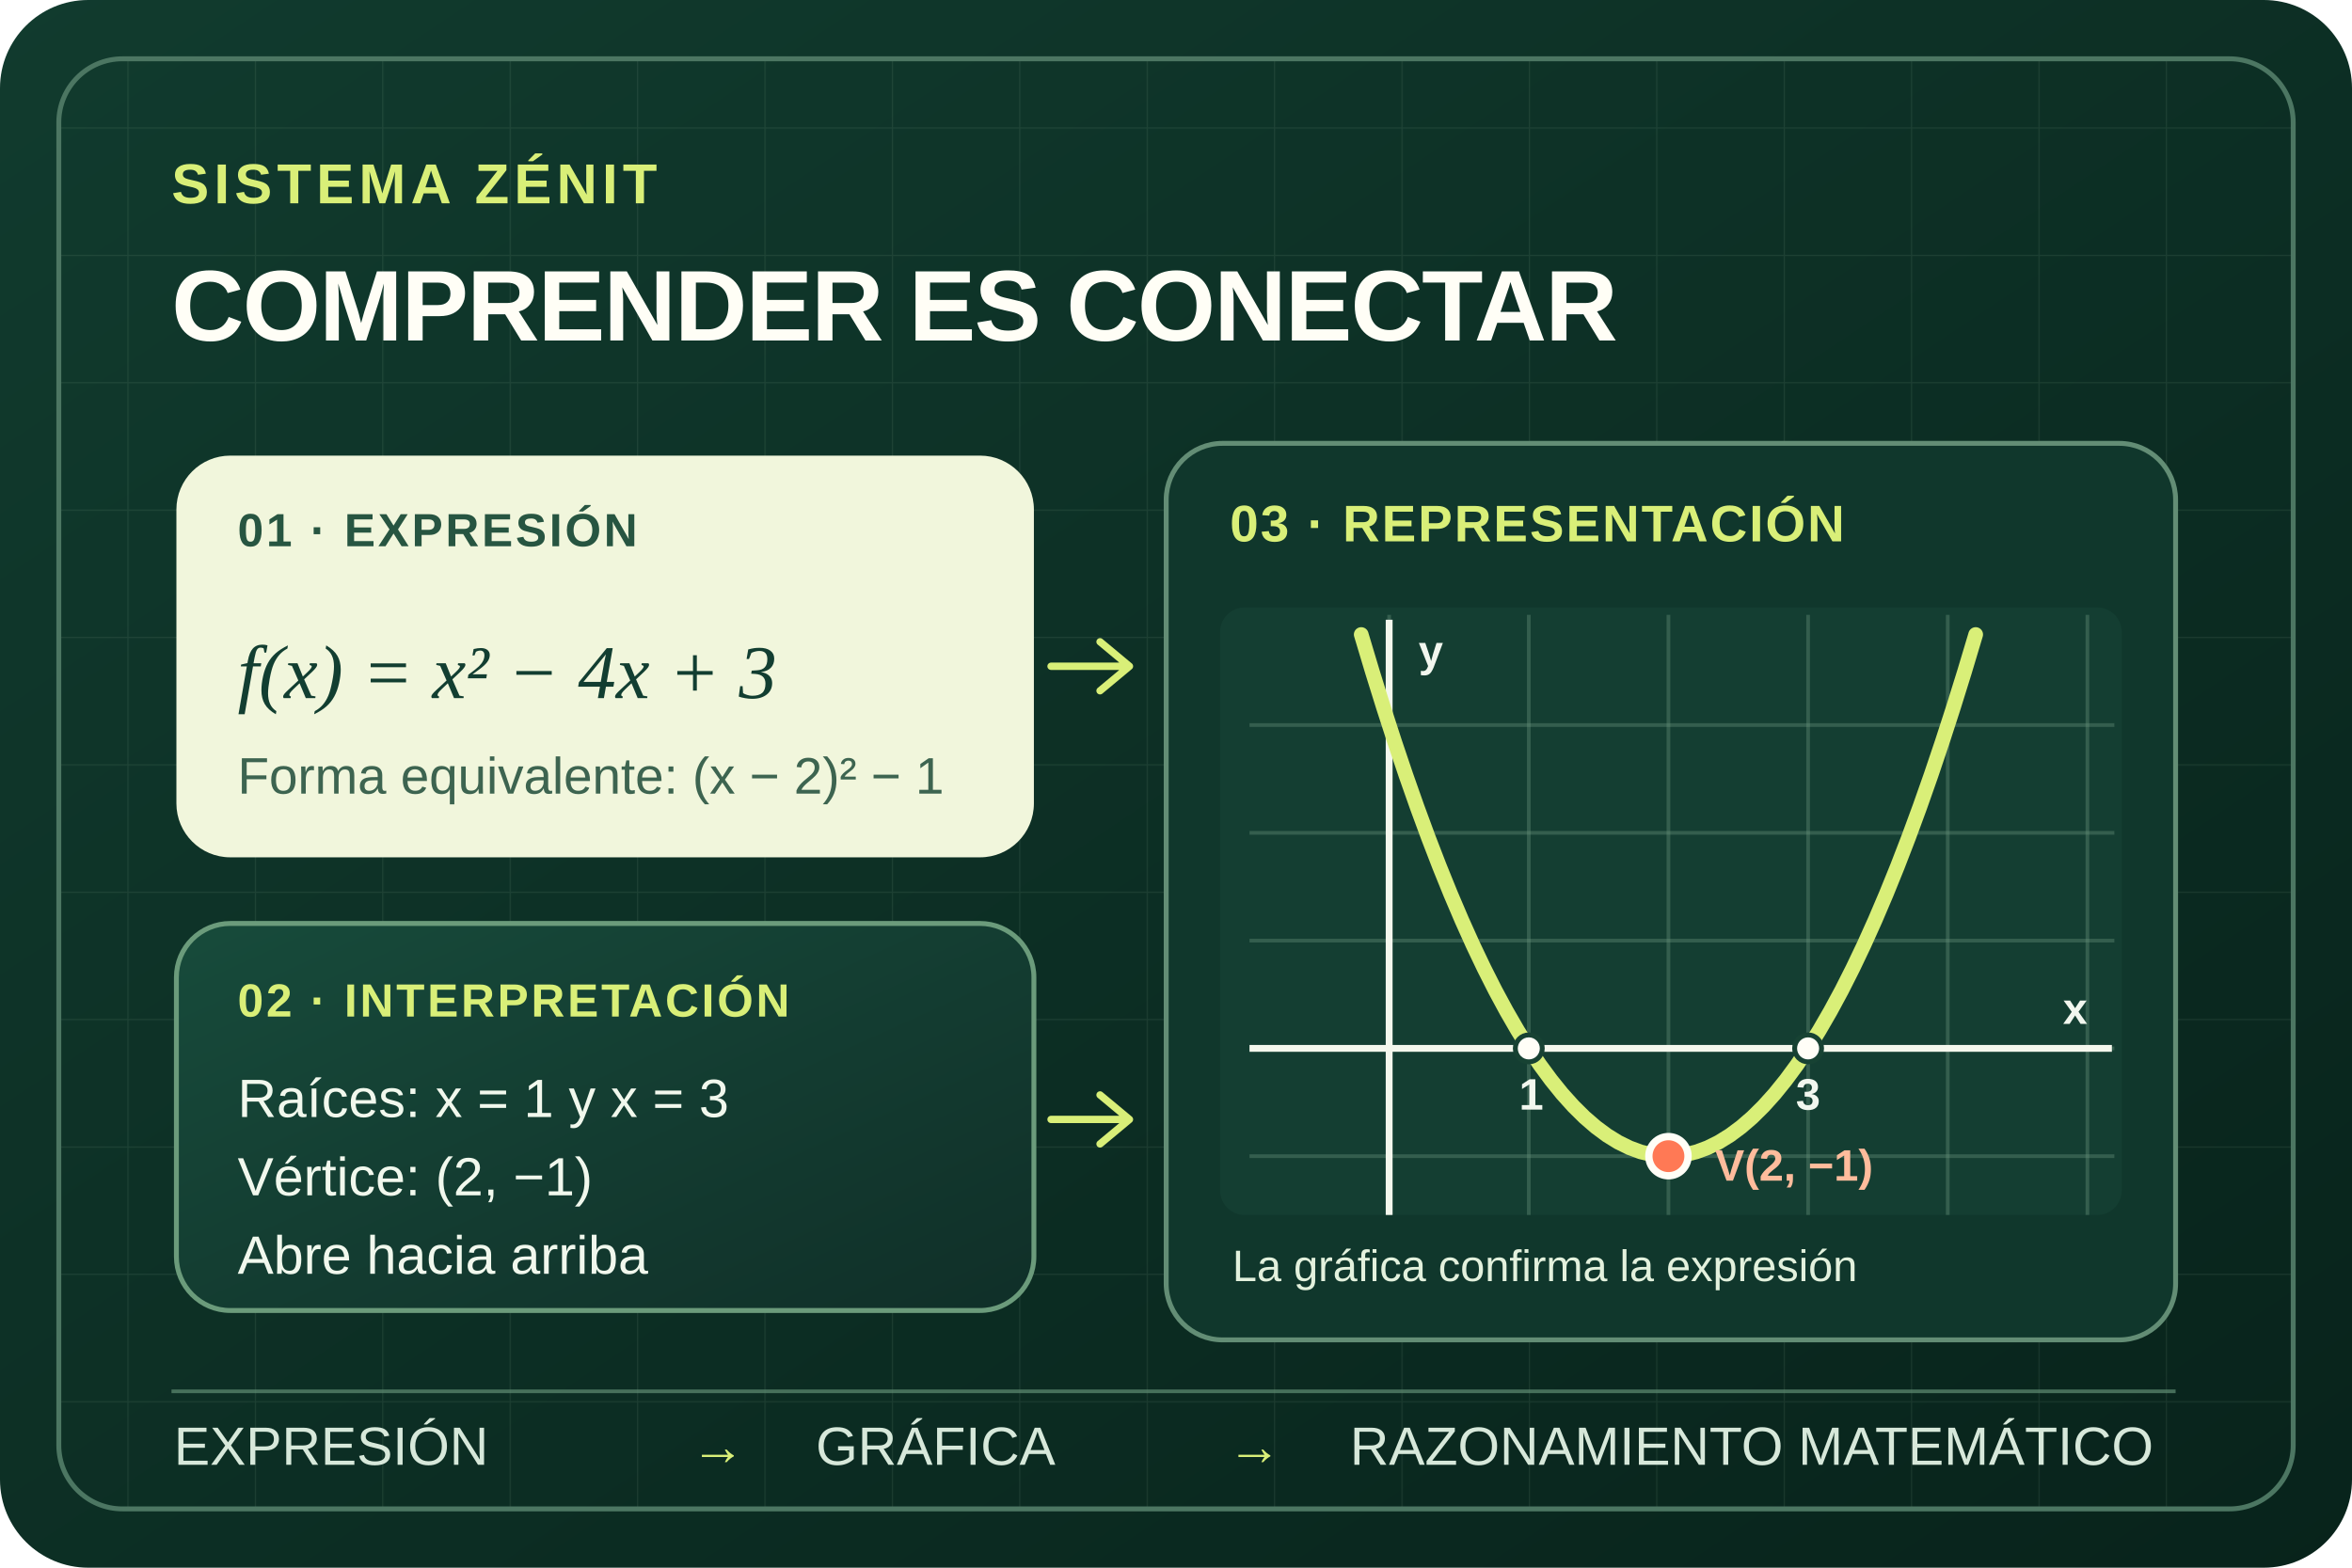
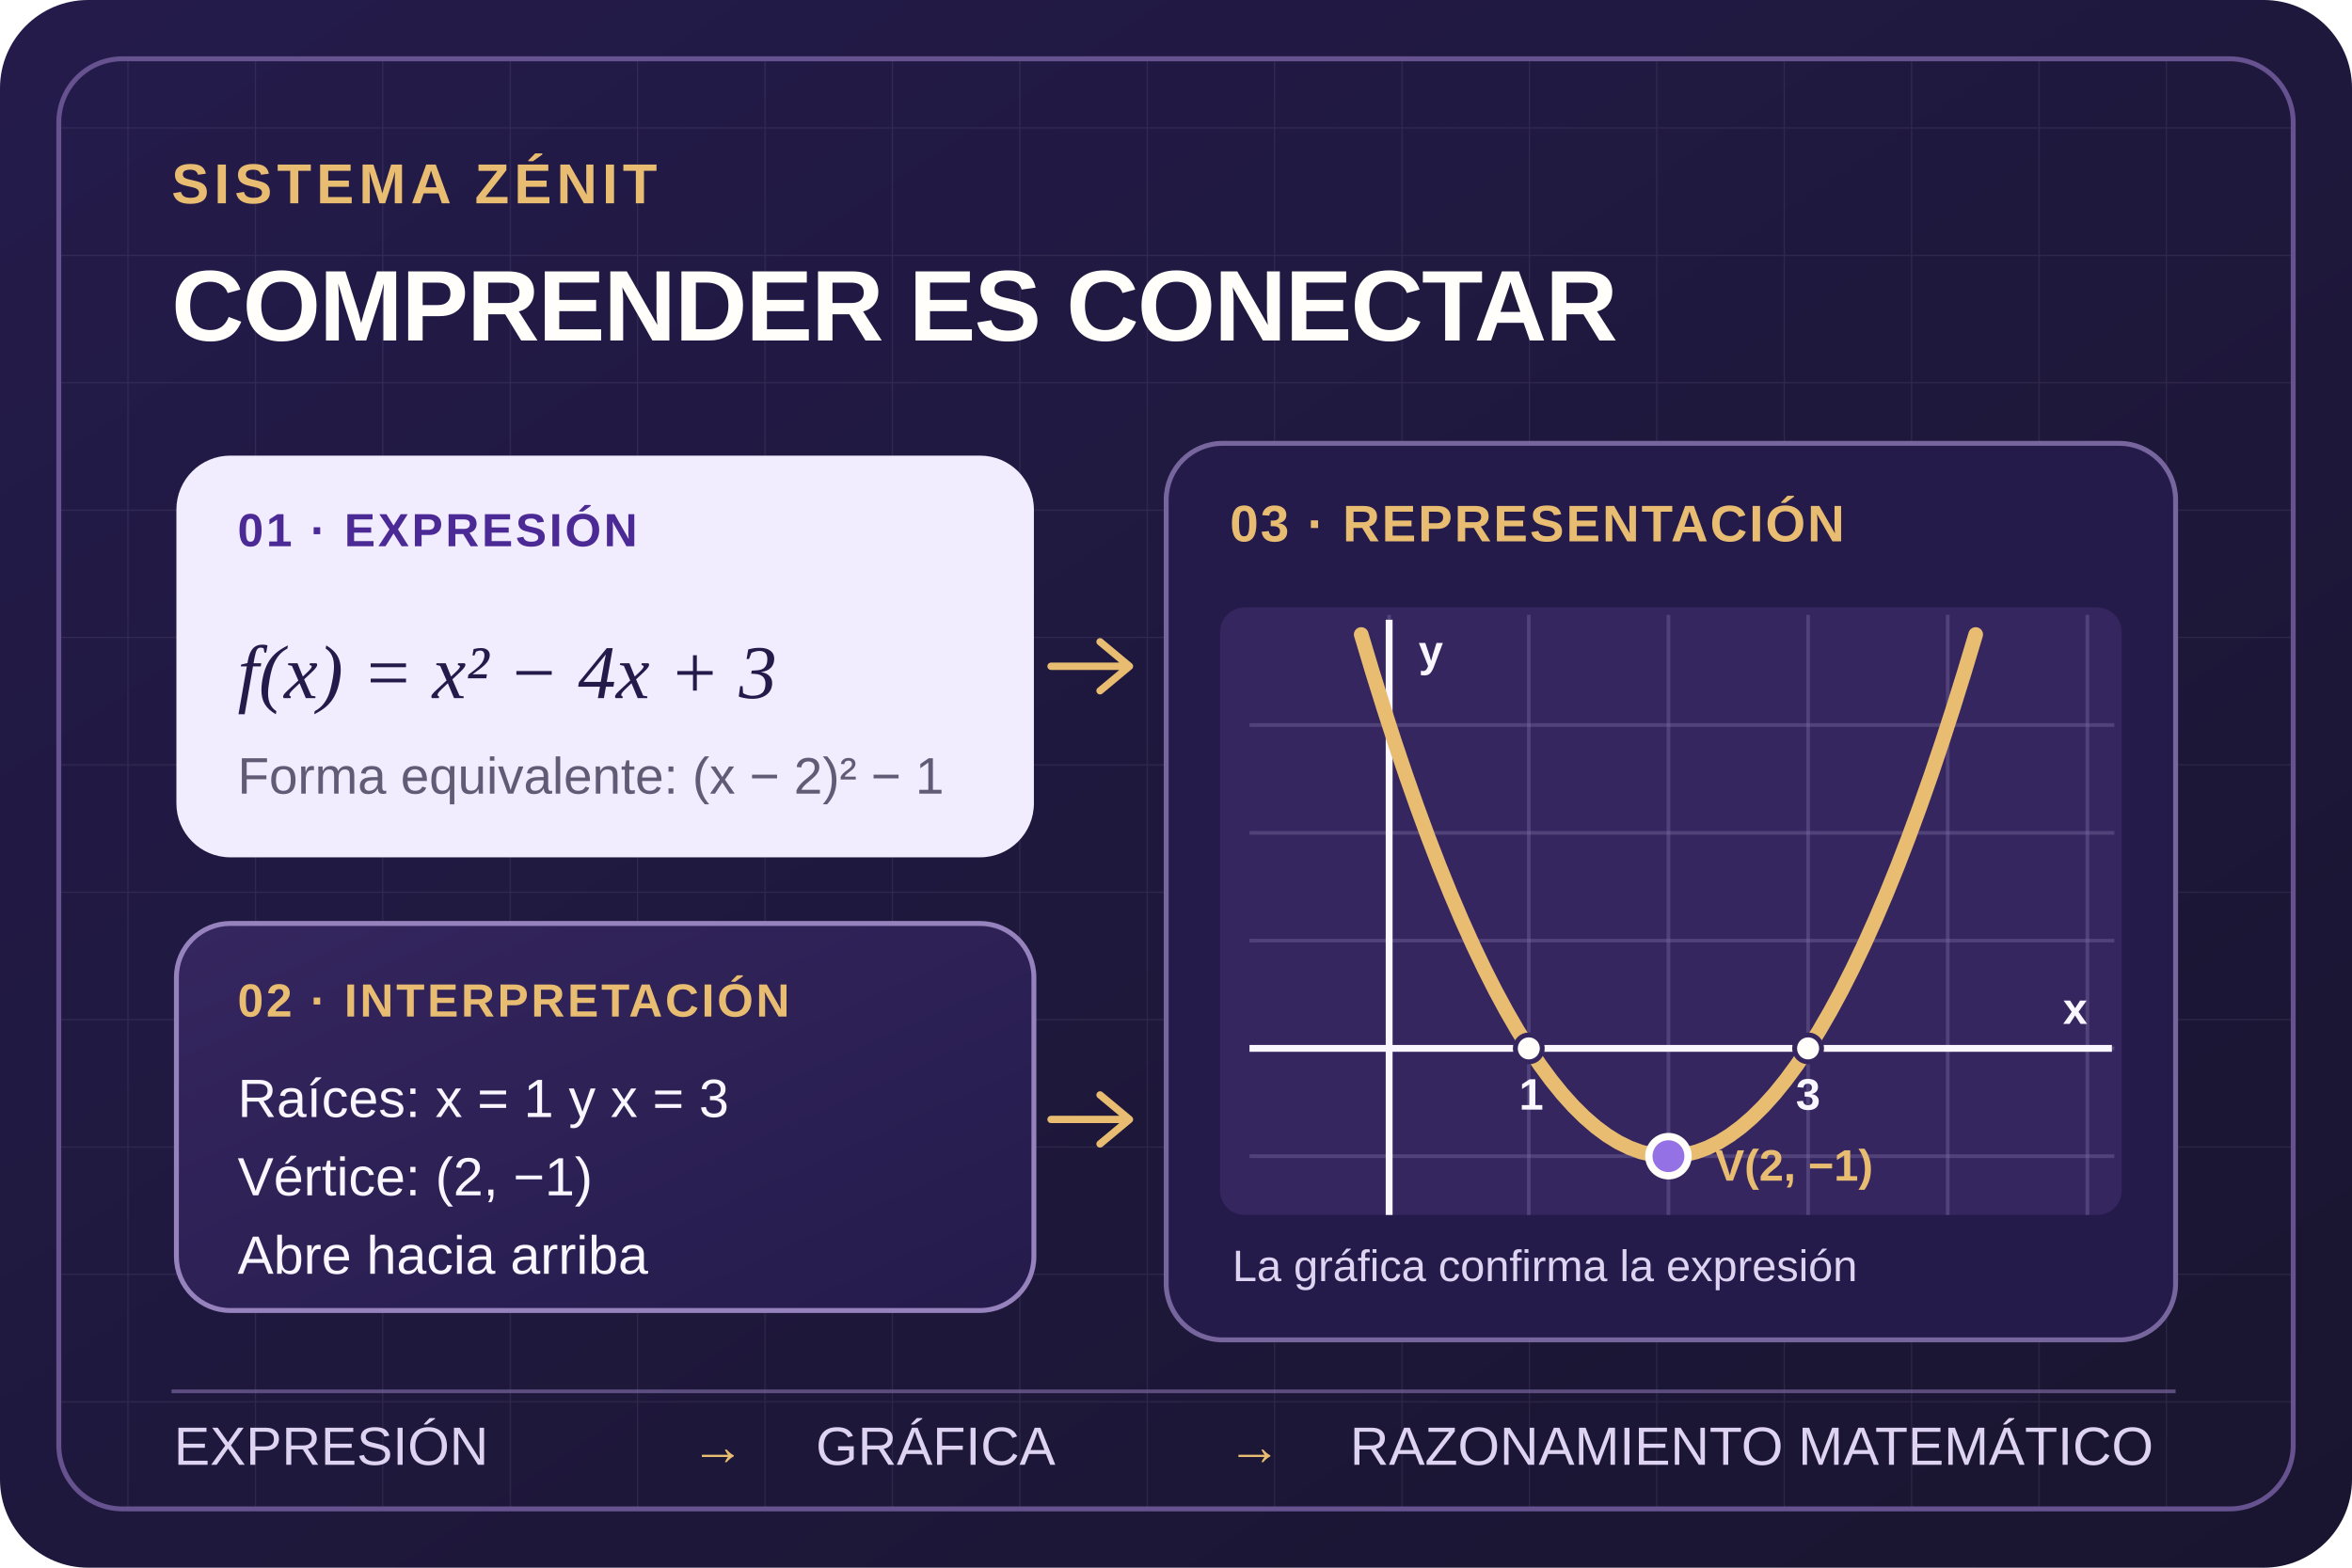
<svg xmlns="http://www.w3.org/2000/svg" viewBox="0 0 960 640" role="img" aria-labelledby="title description">
  <defs>
    <linearGradient id="background" x1="0" y1="0" x2="1" y2="1">
-       <stop stop-color="#113b2e" />
-       <stop offset="1" stop-color="#08231b" />
+       <stop stop-color="#241b4b" />
+       <stop offset="1" stop-color="#19152f" />
    </linearGradient>
    <linearGradient id="panel" x1="0" y1="0" x2="1" y2="1">
-       <stop stop-color="#174b3b" />
-       <stop offset="1" stop-color="#102f28" />
+       <stop stop-color="#35265f" />
+       <stop offset="1" stop-color="#241b4b" />
    </linearGradient>
    <pattern id="grid" width="52" height="52" patternUnits="userSpaceOnUse">
-       <path d="M52 0H0V52" fill="none" stroke="#bddfc5" stroke-opacity=".09" stroke-width="1" />
+       <path d="M52 0H0V52" fill="none" stroke="#d9cdef" stroke-opacity=".09" stroke-width="1" />
    </pattern>
    <clipPath id="plot-clip">
      <rect x="22" y="66" width="368" height="249" rx="10" />
    </clipPath>
  </defs>
  <rect width="960" height="640" rx="36" fill="url(#background)" />
-   <rect x="24" y="24" width="912" height="592" rx="26" fill="url(#grid)" stroke="#4c7662" stroke-width="2" />
+   <rect x="24" y="24" width="912" height="592" rx="26" fill="url(#grid)" stroke="#65528f" stroke-width="2" />
  <g font-family="Arial,Helvetica,sans-serif">
-     <text x="70" y="83" fill="#d9ef78" font-size="23" letter-spacing="2" font-weight="700">SISTEMA ZÉNIT</text>
-     <text x="70" y="139" fill="#fffef6" font-size="41" font-weight="800" letter-spacing="-.6">COMPRENDER ES CONECTAR</text>
+     <text x="70" y="83" fill="#e8bc71" font-size="23" letter-spacing="2" font-weight="700">SISTEMA ZÉNIT</text>
+     <text x="70" y="139" fill="#fffefa" font-size="41" font-weight="800" letter-spacing="-.6">COMPRENDER ES CONECTAR</text>
    <g transform="translate(72 186)">
-       <rect x="0" y="0" width="350" height="164" rx="22" fill="#f1f6dc" />
-       <text x="25" y="37" font-size="19" font-weight="800" letter-spacing="1.1" fill="#275541">01 · EXPRESIÓN</text>
-       <text x="25" y="99" font-size="31" font-family="Georgia,Times New Roman,serif" fill="#123e31" font-style="italic">f(x) = x² − 4x + 3</text>
-       <text x="25" y="138" font-size="21" font-family="Arial,Helvetica,sans-serif" fill="#3d6450">Forma equivalente: (x − 2)² − 1</text>
+       <rect x="0" y="0" width="350" height="164" rx="22" fill="#f1edff" />
+       <text x="25" y="37" font-size="19" font-weight="800" letter-spacing="1.1" fill="#4b2a96">01 · EXPRESIÓN</text>
+       <text x="25" y="99" font-size="31" font-family="Georgia,Times New Roman,serif" fill="#241b4b" font-style="italic">f(x) = x² − 4x + 3</text>
+       <text x="25" y="138" font-size="21" font-family="Arial,Helvetica,sans-serif" fill="#615b76">Forma equivalente: (x − 2)² − 1</text>
    </g>
    <g transform="translate(72 377)">
-       <rect width="350" height="158" rx="22" fill="url(#panel)" stroke="#6b9b7b" stroke-width="2" />
-       <text x="25" y="38" font-size="19" font-weight="800" letter-spacing="1.1" fill="#d9ef78">02 · INTERPRETACIÓN</text>
-       <text x="25" y="79" font-size="22" fill="#f1f8ed">Raíces: x = 1 y x = 3</text>
-       <text x="25" y="111" font-size="22" fill="#f1f8ed">Vértice: (2, −1)</text>
-       <text x="25" y="143" font-size="22" fill="#f1f8ed">Abre hacia arriba</text>
+       <rect width="350" height="158" rx="22" fill="url(#panel)" stroke="#9682bd" stroke-width="2" />
+       <text x="25" y="38" font-size="19" font-weight="800" letter-spacing="1.1" fill="#e8bc71">02 · INTERPRETACIÓN</text>
+       <text x="25" y="79" font-size="22" fill="#f9f6ff">Raíces: x = 1 y x = 3</text>
+       <text x="25" y="111" font-size="22" fill="#f9f6ff">Vértice: (2, −1)</text>
+       <text x="25" y="143" font-size="22" fill="#f9f6ff">Abre hacia arriba</text>
    </g>
-     <g stroke="#d9ef78" stroke-width="3" stroke-linejoin="round" stroke-linecap="round" fill="none">
+     <g stroke="#e8bc71" stroke-width="3" stroke-linejoin="round" stroke-linecap="round" fill="none">
      <path d="M429 272H461m-12-10 12 10-12 10" />
      <path d="M429 457H461m-12-10 12 10-12 10" />
    </g>
    <g transform="translate(476 181)">
-       <rect width="412" height="366" rx="23" fill="#10372c" stroke="#638d75" stroke-width="2" />
-       <text x="26" y="40" font-size="21" font-weight="800" letter-spacing=".8" fill="#d9ef78">03 · REPRESENTACIÓN</text>
+       <rect width="412" height="366" rx="23" fill="#241b4b" stroke="#77669d" stroke-width="2" />
+       <text x="26" y="40" font-size="21" font-weight="800" letter-spacing=".8" fill="#e8bc71">03 · REPRESENTACIÓN</text>
      <g clip-path="url(#plot-clip)">
-         <rect x="22" y="67" width="368" height="250" rx="10" fill="#143e32" />
-         <g stroke="#6a947c" stroke-opacity=".38" stroke-width="1.5">
+         <rect x="22" y="67" width="368" height="250" rx="10" fill="#35265f" />
+         <g stroke="#8070a6" stroke-opacity=".38" stroke-width="1.5">
          <path d="M34 115H387M34 159H387M34 203H387M34 247H387M34 291H387" />
          <path d="M91 70V316M148 70V316M205 70V316M262 70V316M319 70V316M376 70V316" />
        </g>
-         <path d="M34 247H386M91 72V315" stroke="#f4f7ed" stroke-width="2.8" fill="none" />
-         <path d="M79.60 78.04 L84.16 93.25 L88.72 107.89 L93.28 121.97 L97.84 135.49 L102.40 148.44 L106.96 160.83 L111.52 172.66 L116.08 183.92 L120.64 194.62 L125.20 204.76 L129.76 214.33 L134.32 223.35 L138.88 231.79 L143.44 239.68 L148.00 247.00 L152.56 253.76 L157.12 259.95 L161.68 265.59 L166.24 270.65 L170.80 275.16 L175.36 279.10 L179.92 282.48 L184.48 285.30 L189.04 287.55 L193.60 289.24 L198.16 290.37 L202.72 290.93 L207.28 290.93 L211.84 290.37 L216.40 289.24 L220.96 287.55 L225.52 285.30 L230.08 282.48 L234.64 279.10 L239.20 275.16 L243.76 270.65 L248.32 265.59 L252.88 259.95 L257.44 253.76 L262.00 247.00 L266.56 239.68 L271.12 231.79 L275.68 223.35 L280.24 214.33 L284.80 204.76 L289.36 194.62 L293.92 183.92 L298.48 172.66 L303.04 160.83 L307.60 148.44 L312.16 135.49 L316.72 121.97 L321.28 107.89 L325.84 93.25 L330.40 78.04" stroke="#d9ef78" stroke-width="6" fill="none" stroke-linejoin="round" stroke-linecap="round" />
-         <circle cx="148" cy="247" r="5.5" fill="#fffef7" stroke="#174233" stroke-width="2" />
-         <circle cx="262" cy="247" r="5.5" fill="#fffef7" stroke="#174233" stroke-width="2" />
-         <circle cx="205" cy="291" r="8" fill="#ff7955" stroke="#fffef7" stroke-width="3" />
-         <g fill="#f2f7ef" font-size="18" font-weight="700">
+         <path d="M34 247H386M91 72V315" stroke="#f9f6ff" stroke-width="2.8" fill="none" />
+         <path d="M79.60 78.04 L84.16 93.25 L88.72 107.89 L93.28 121.97 L97.84 135.49 L102.40 148.44 L106.96 160.83 L111.52 172.66 L116.08 183.92 L120.64 194.62 L125.20 204.76 L129.76 214.33 L134.32 223.35 L138.88 231.79 L143.44 239.68 L148.00 247.00 L152.56 253.76 L157.12 259.95 L161.68 265.59 L166.24 270.65 L170.80 275.16 L175.36 279.10 L179.92 282.48 L184.48 285.30 L189.04 287.55 L193.60 289.24 L198.16 290.37 L202.72 290.93 L207.28 290.93 L211.84 290.37 L216.40 289.24 L220.96 287.55 L225.52 285.30 L230.08 282.48 L234.64 279.10 L239.20 275.16 L243.76 270.65 L248.32 265.59 L252.88 259.95 L257.44 253.76 L262.00 247.00 L266.56 239.68 L271.12 231.79 L275.68 223.35 L280.24 214.33 L284.80 204.76 L289.36 194.62 L293.92 183.92 L298.48 172.66 L303.04 160.83 L307.60 148.44 L312.16 135.49 L316.72 121.97 L321.28 107.89 L325.84 93.25 L330.40 78.04" stroke="#e8bc71" stroke-width="6" fill="none" stroke-linejoin="round" stroke-linecap="round" />
+         <circle cx="148" cy="247" r="5.5" fill="#fffefa" stroke="#35265f" stroke-width="2" />
+         <circle cx="262" cy="247" r="5.5" fill="#fffefa" stroke="#35265f" stroke-width="2" />
+         <circle cx="205" cy="291" r="8" fill="#9471e5" stroke="#fffefa" stroke-width="3" />
+         <g fill="#f9f6ff" font-size="18" font-weight="700">
          <text x="366" y="237">x</text>
          <text x="103" y="91">y</text>
          <text x="144" y="272">1</text>
          <text x="257" y="272">3</text>
-           <text x="224" y="301" fill="#ffbc9c">V(2, −1)</text>
+           <text x="224" y="301" fill="#e8bc71">V(2, −1)</text>
        </g>
      </g>
-       <text x="27" y="342" font-size="18" fill="#e3f1dd">La gráfica confirma la expresión</text>
+       <text x="27" y="342" font-size="18" fill="#ded4f1">La gráfica confirma la expresión</text>
    </g>
-     <path d="M70 568H888" stroke="#608e74" stroke-opacity=".7" stroke-width="1.5" />
-     <text x="71" y="598" font-size="22" fill="#d7e8da">EXPRESIÓN</text>
-     <text x="282" y="598" font-size="22" fill="#d9ef78">→</text>
-     <text x="333" y="598" font-size="22" fill="#d7e8da">GRÁFICA</text>
-     <text x="501" y="598" font-size="22" fill="#d9ef78">→</text>
-     <text x="551" y="598" font-size="22" fill="#d7e8da">RAZONAMIENTO MATEMÁTICO</text>
+     <path d="M70 568H888" stroke="#77669d" stroke-opacity=".7" stroke-width="1.5" />
+     <text x="71" y="598" font-size="22" fill="#ded4f1">EXPRESIÓN</text>
+     <text x="282" y="598" font-size="22" fill="#e8bc71">→</text>
+     <text x="333" y="598" font-size="22" fill="#ded4f1">GRÁFICA</text>
+     <text x="501" y="598" font-size="22" fill="#e8bc71">→</text>
+     <text x="551" y="598" font-size="22" fill="#ded4f1">RAZONAMIENTO MATEMÁTICO</text>
  </g>
</svg>
